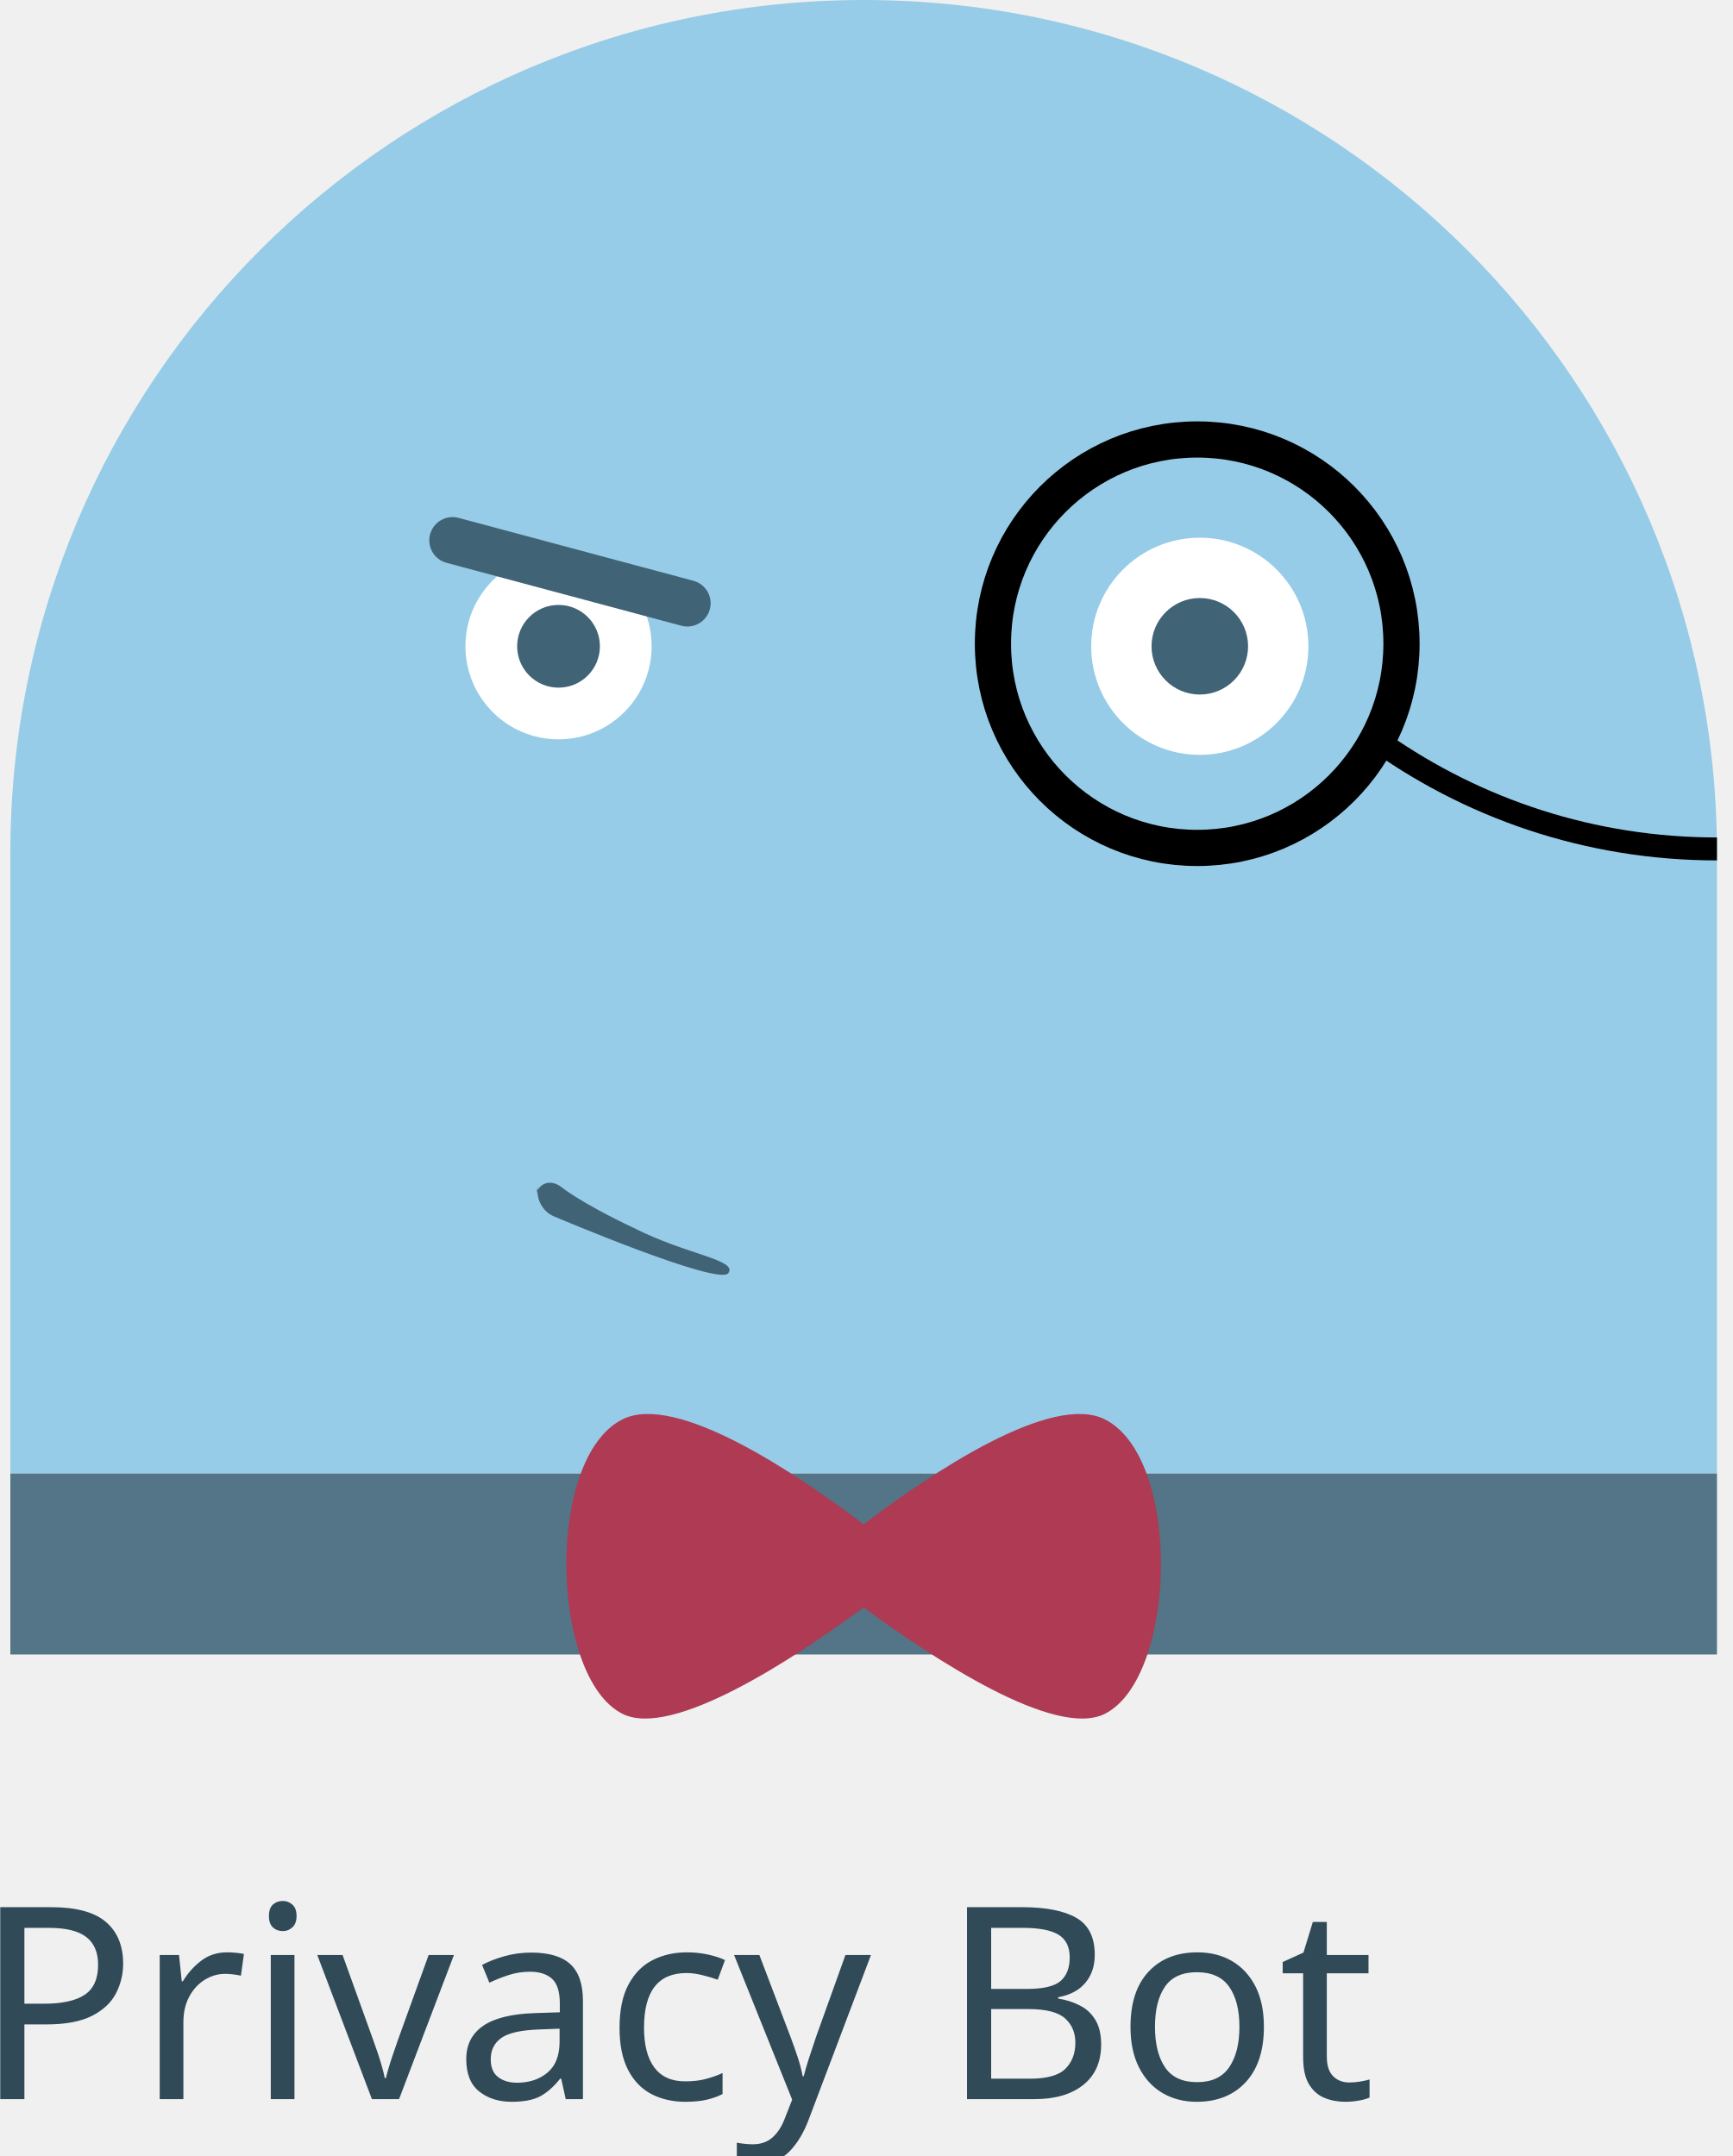
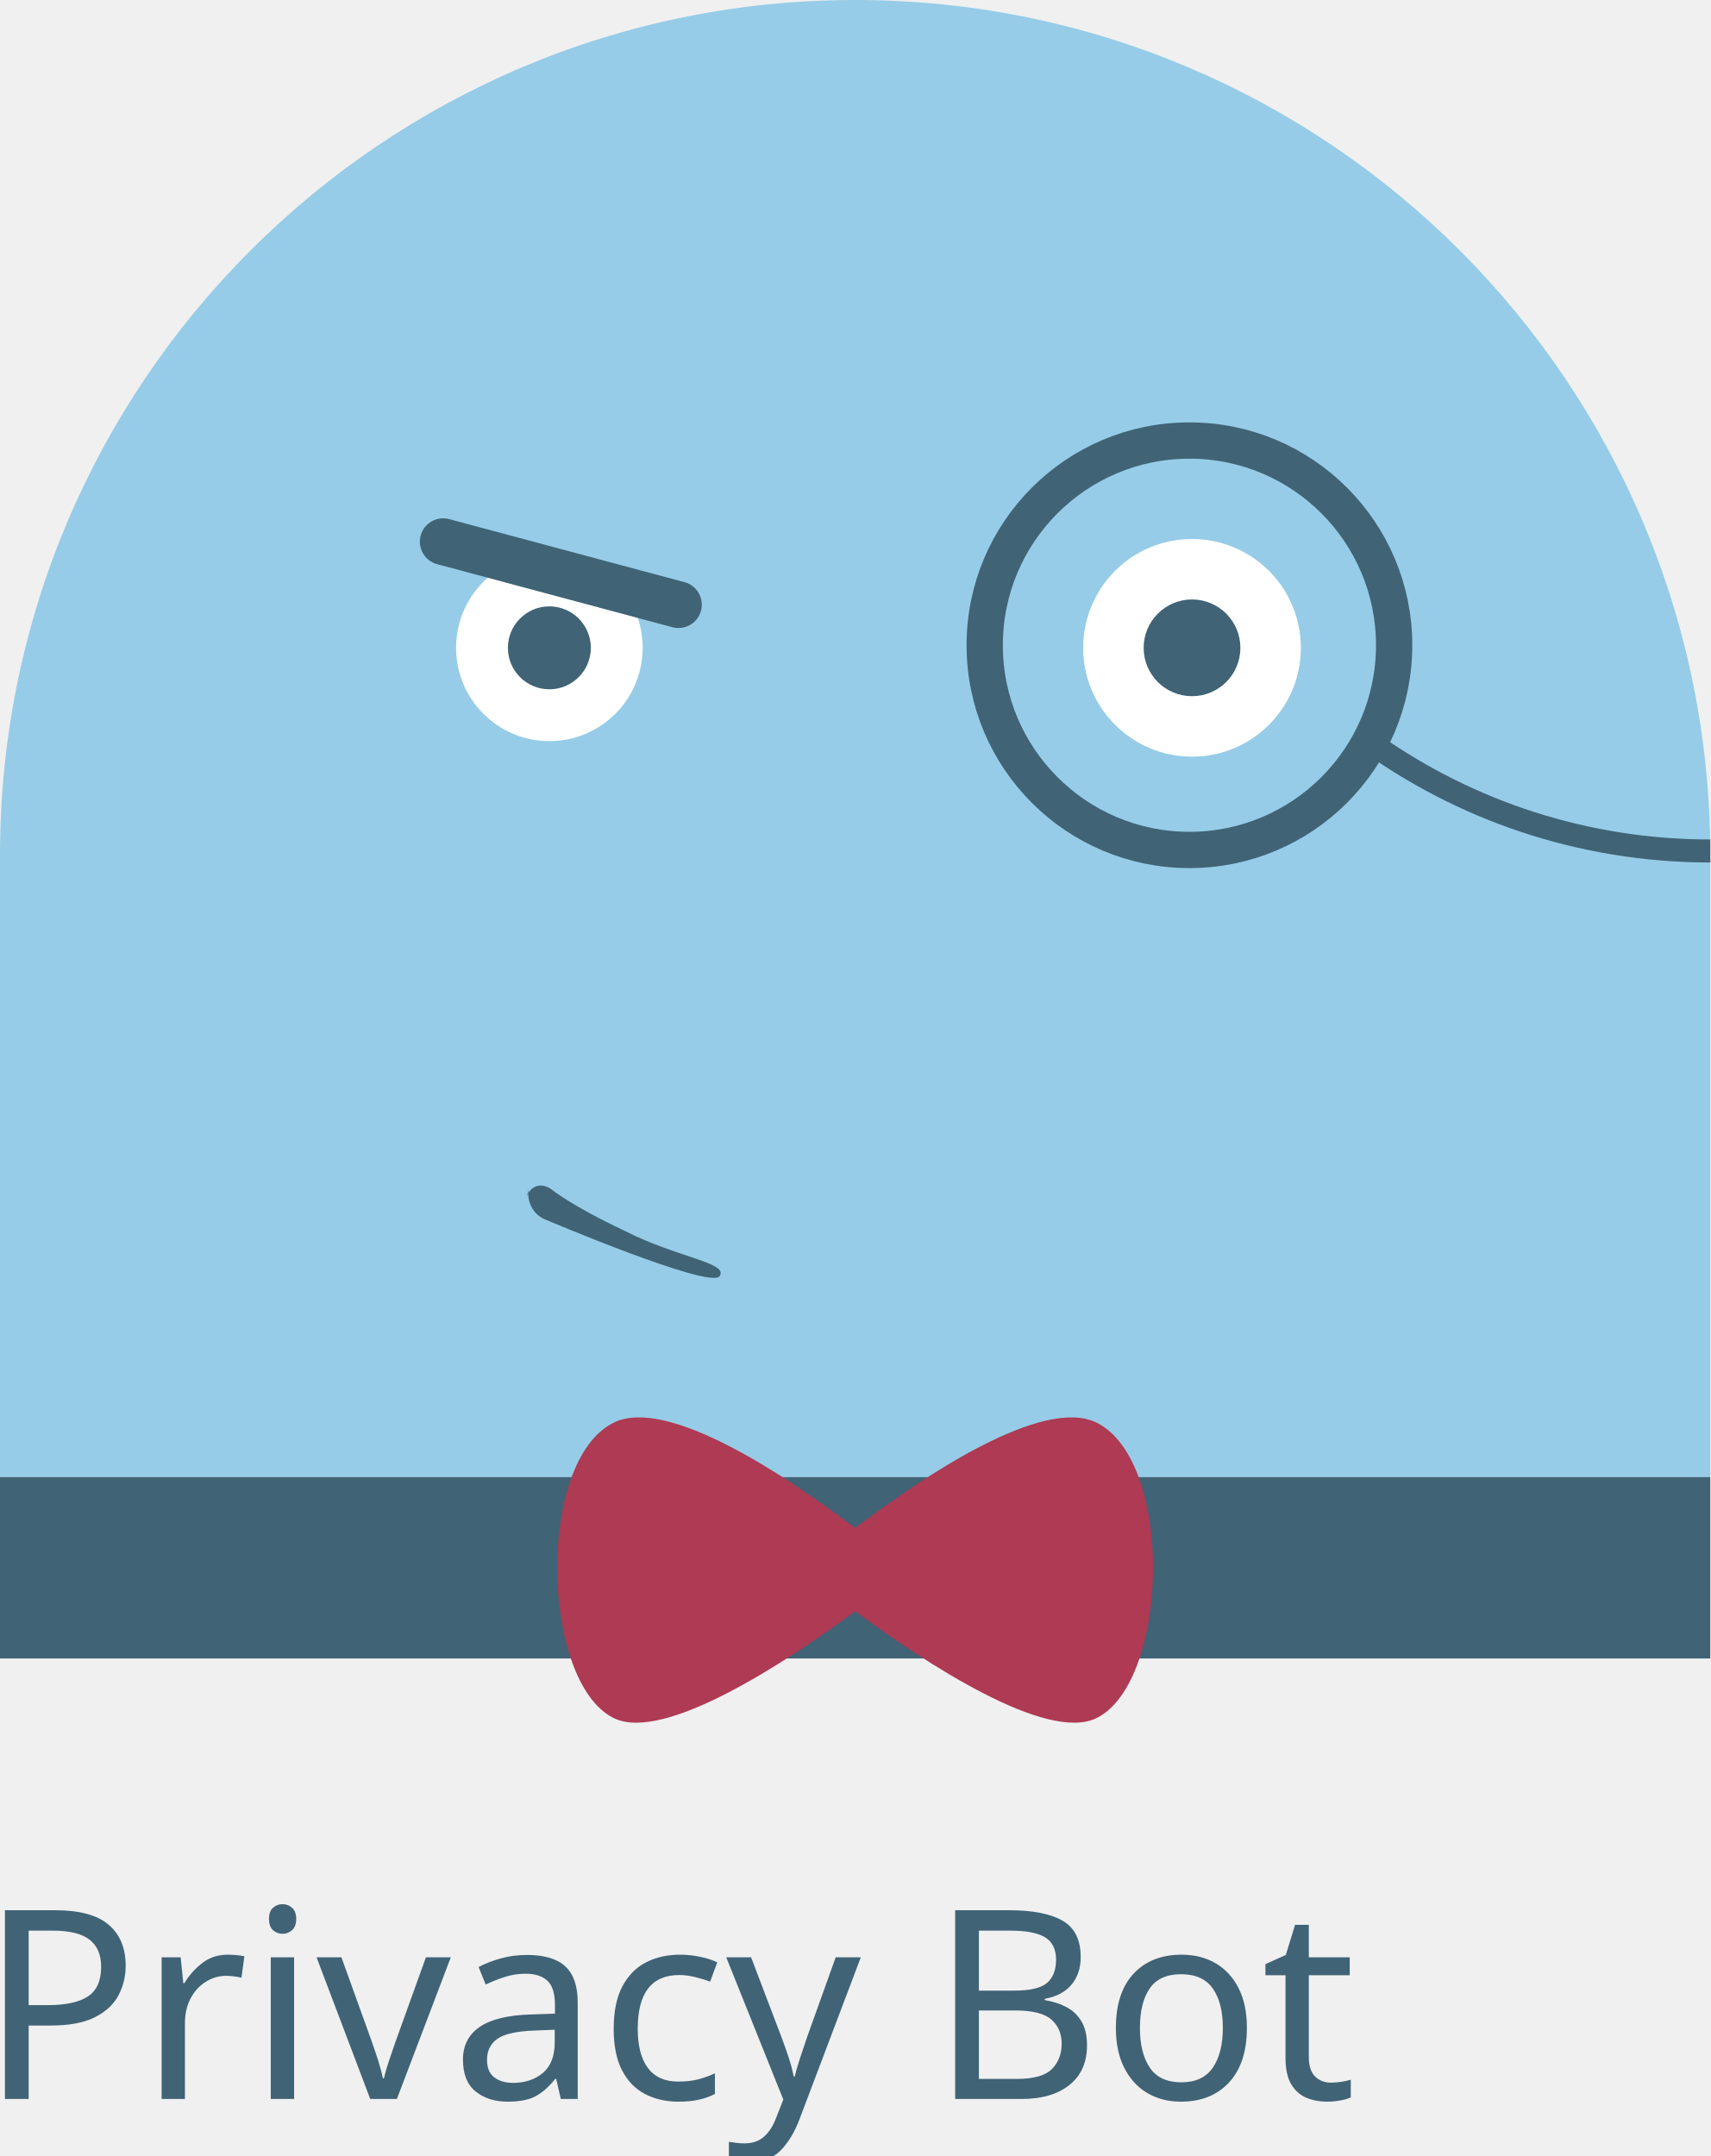
- <svg xmlns="http://www.w3.org/2000/svg" width="335px" height="417px" viewBox="0 0 335 417" version="1.1">
+ <svg xmlns="http://www.w3.org/2000/svg" width="330px" height="416px" viewBox="0 0 330 416" version="1.1">
  <defs />
  <g id="Page-1" stroke="none" stroke-width="1" fill="none" fill-rule="evenodd">
-     <g id="Iter-1" transform="translate(-5, 0)">
-       <path d="M7,165 C7,73.873 80.873,0 172,0 C263.127,0 337,73.873 337,165 L7,165 Z M7,165 L337,165 L337,285 L7,285 L7,165 Z" id="Combined-Shape" fill="#96CCE7" />
-       <rect id="Bottom_Rect" fill="#537587" x="7" y="285" width="330" height="35" />
-       <g id="Face" transform="translate(87, 99)">
+     <g id="logo" transform="translate(-4, 0)">
+       <path d="M4,165 C4,73.873 77.873,0 169,0 C260.127,0 334,73.873 334,165 L4,165 Z M4,165 L334,165 L334,285 L4,285 L4,165 Z" id="Combined-Shape" fill="#96CCE7" />
+       <rect id="Bottom_Rect" fill="#406376" x="4" y="285" width="330" height="35" />
+       <g id="Face" transform="translate(84, 99)">
        <path d="M20.527,137.34 C20.527,134.853 22.402,133.568 24.744,134.402 C24.744,134.402 28.91,136.388 40.532,138.506 C51.786,140.877 61.504,139.225 60.442,142.2 C59.381,145.175 24.994,140.329 24.994,140.329 C22.527,139.999 20.527,137.719 20.527,135.229 L20.527,137.34 Z" id="Rectangle-3" fill="#406376" transform="translate(40.52441, 138.6573) rotate(15) translate(-40.52441, -138.6573) " />
        <g id="eye1" transform="translate(129, 5)">
          <circle id="Oval-5" fill="#FFFFFF" cx="21" cy="21" r="21" />
          <circle id="Oval-5" fill="#406376" cx="21" cy="21" r="9.333" />
        </g>
        <g id="eye2" transform="translate(8, 8)">
          <circle id="Oval-5" fill="#FFFFFF" cx="18" cy="18" r="18" />
          <circle id="Oval-5" fill="#406376" cx="18" cy="18" r="8" />
        </g>
        <rect id="Rectangle-3" fill="#406376" transform="translate(28.21061, 11.5936) rotate(15) translate(-28.21061, -11.5936) " x="0.211" y="7.094" width="56" height="9" rx="4.5" />
      </g>
-       <g id="Lu-Glases" transform="translate(197, 85)">
-         <circle id="Oval-2" stroke="#000000" stroke-width="7" cx="39.5" cy="39.5" r="39.5" />
-         <path d="M71.719,59.061 C90.84,73.114 114.451,81.415 140,81.415 L140,76.976 C116.368,76.976 94.462,69.59 76.463,57 L72.872,57 C72.509,57.7 72.125,58.387 71.719,59.061 Z" id="Combined-Shape" fill="#000000" />
+       <g id="Lu-Glases" transform="translate(194, 85)">
+         <circle id="Oval-2" stroke="#406376" stroke-width="7" cx="39.5" cy="39.5" r="39.5" />
+         <path d="M71.719,59.061 C90.84,73.114 114.451,81.415 140,81.415 L140,76.976 C116.368,76.976 94.462,69.59 76.463,57 L72.872,57 C72.509,57.7 72.125,58.387 71.719,59.061 Z" id="Combined-Shape" fill="#406376" />
      </g>
-       <g id="Le-Bow" transform="translate(114, 273)" fill="#AE3A53">
+       <g id="Le-Bow" transform="translate(111, 273)" fill="#AE3A53">
        <path d="M58,37.905 C44.405,47.911 20.991,63.299 11.373,58.481 C-2.569,51.498 -3.635,9.036 11.373,1.519 C21.673,-3.64 44.618,11.697 58,21.827 C71.382,11.697 94.327,-3.64 104.627,1.519 C119.635,9.036 118.569,51.498 104.627,58.481 C95.009,63.299 71.595,47.911 58,37.905 Z" id="Combined-Shape" />
      </g>
-       <text id="Privacy-Bot" font-family="Menlo-Regular, Menlo" font-size="52" font-weight="normal" fill="#304A58">
-         <tspan x="0" y="406">Privacy Bot</tspan>
+       <text id="Privacy-Bot" font-family="Menlo-Regular, Menlo" font-size="51" font-weight="normal" fill="#406376">
+         <tspan x="0" y="405">Privacy Bot</tspan>
      </text>
    </g>
  </g>
</svg>
